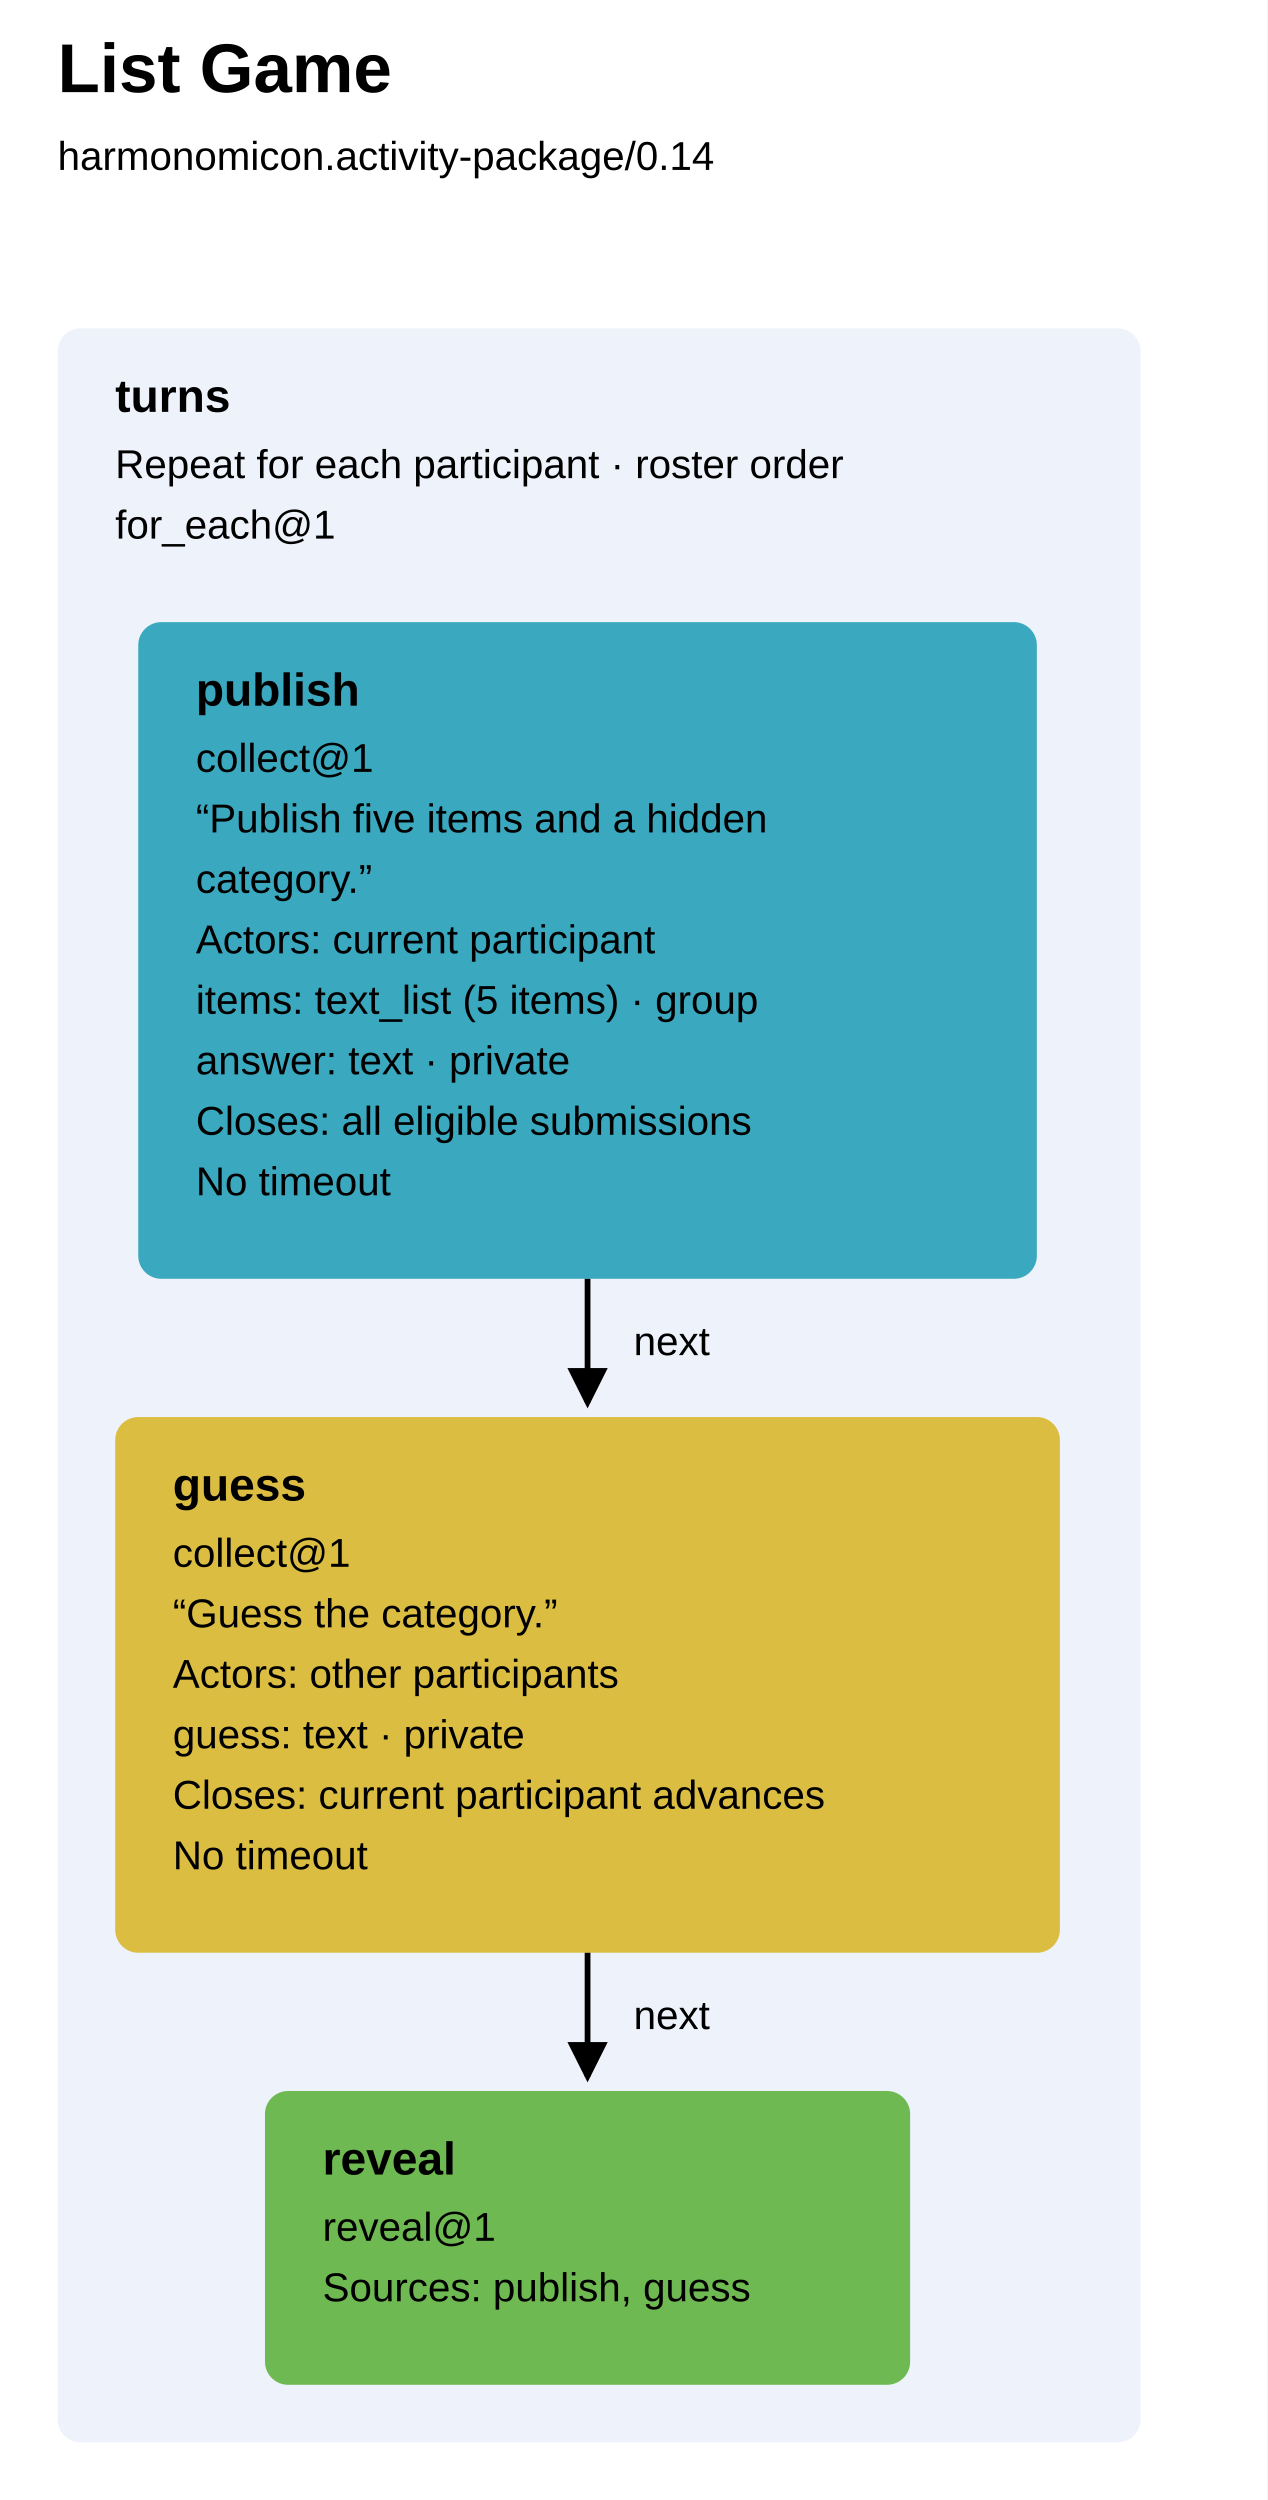
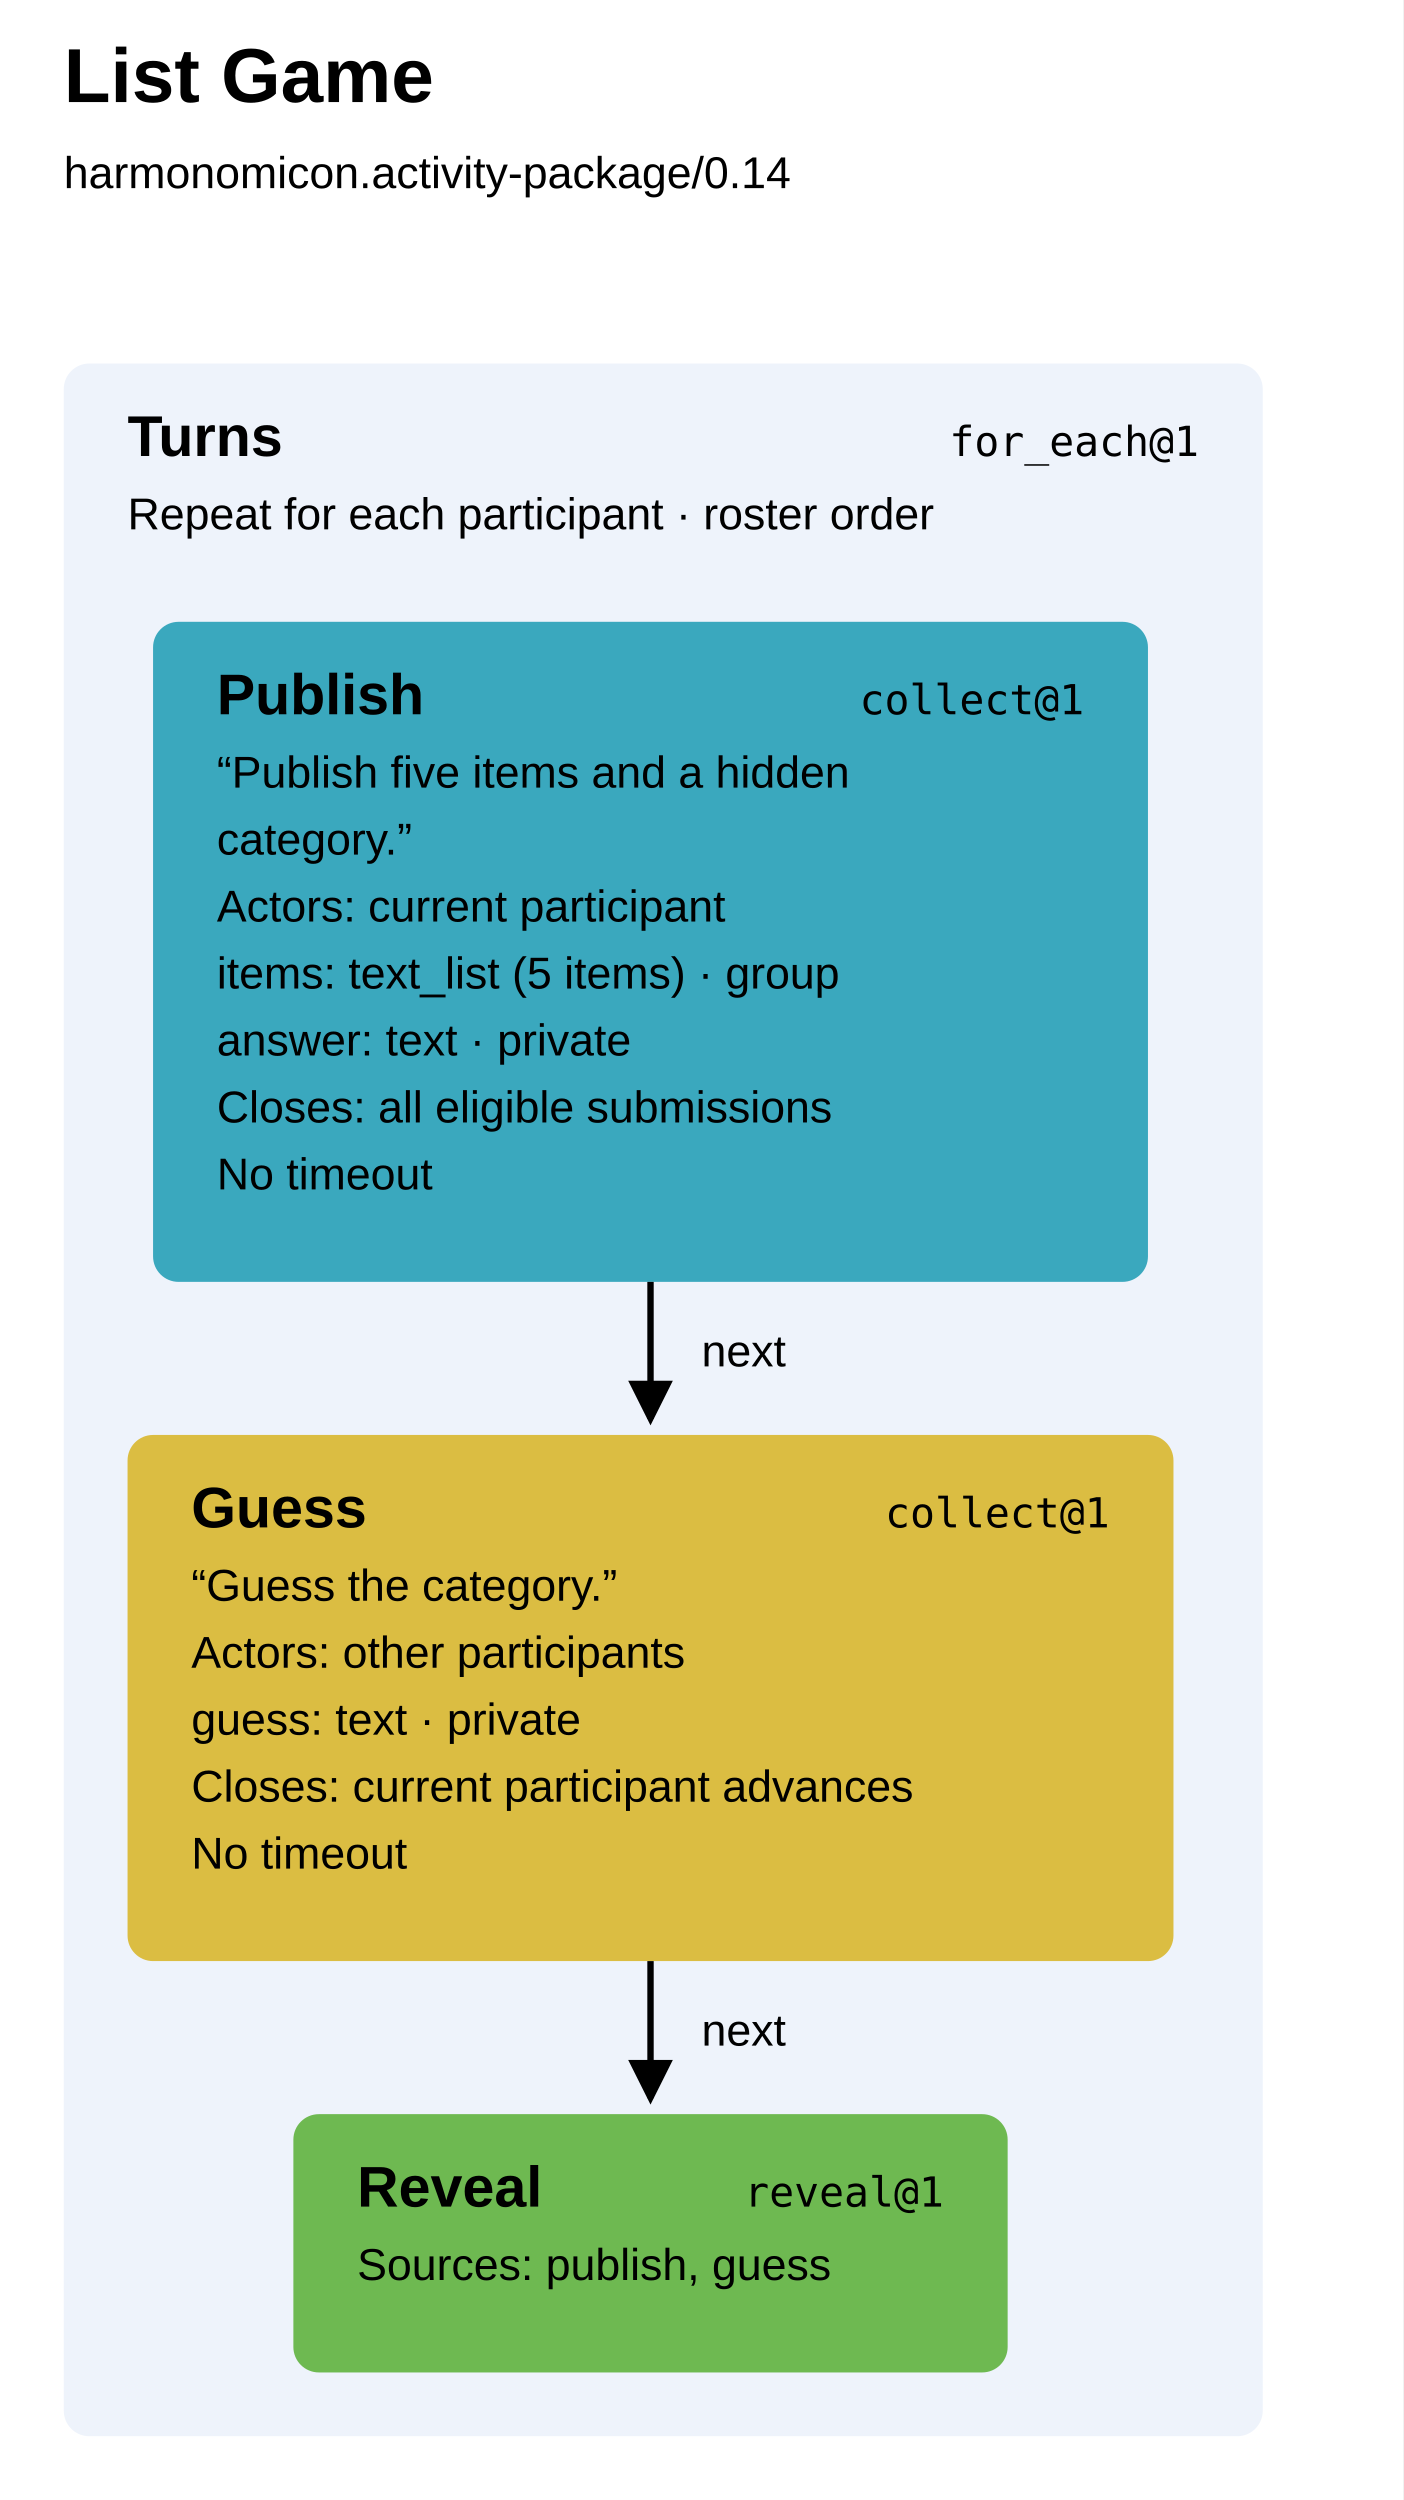
- <svg xmlns="http://www.w3.org/2000/svg" width="440" height="868" viewBox="0 0 440 868" aria-label="List Game runbook" style="font-family:Arial,sans-serif;fill:black">
+ <svg xmlns="http://www.w3.org/2000/svg" width="440" height="784" viewBox="0 0 440 784" aria-label="List Game runbook" style="font-family:Arial,sans-serif;fill:black">
  <defs>
    <marker id="arrow" markerWidth="7" markerHeight="7" refX="6" refY="3.5" orient="auto">
      <path d="M0 0L7 3.5L0 7" />
    </marker>
  </defs>
  <rect width="100%" height="100%" fill="white" />
  <text x="20" y="32" font-size="24" font-weight="700">List Game</text>
  <text x="20" y="59" font-size="14">harmonomicon.activity-package/0.14</text>
  <g data-step="turns" tabindex="0" role="button" aria-label="turns for_each@1">
-     <rect x="20" y="114" width="376" height="734" rx="8" fill="#eef3fb" />
-     <text x="40" y="143" font-weight="700" font-size="16">turns</text>
+     <rect x="20" y="114" width="376" height="650" rx="8" fill="#eef3fb" />
+     <text x="40" y="143" font-weight="700" font-size="18">Turns</text>
+     <text x="376" y="143" text-anchor="end" font-family="ui-monospace, SFMono-Regular, Menlo, Consolas, monospace" font-size="13">for_each@1</text>
    <text x="40" y="166" font-size="14">Repeat for each participant · roster order</text>
-     <text x="40" y="187" font-size="14">for_each@1</text>
  </g>
  <g data-step="publish" tabindex="0" role="button" aria-label="publish collect@1">
-     <rect x="48" y="216" width="312" height="228" rx="8" fill="#3aa8be" />
-     <text x="68" y="245" font-weight="700" font-size="16">publish</text>
-     <text x="68" y="268" font-size="14">collect@1</text>
-     <text x="68" y="289" font-size="14">“Publish five items and a hidden</text>
-     <text x="68" y="310" font-size="14">category.”</text>
-     <text x="68" y="331" font-size="14">Actors: current participant</text>
-     <text x="68" y="352" font-size="14">items: text_list (5 items) · group</text>
-     <text x="68" y="373" font-size="14">answer: text · private</text>
-     <text x="68" y="394" font-size="14">Closes: all eligible submissions</text>
-     <text x="68" y="415" font-size="14">No timeout</text>
+     <rect x="48" y="195" width="312" height="207" rx="8" fill="#3aa8be" />
+     <text x="68" y="224" font-weight="700" font-size="18">Publish</text>
+     <text x="340" y="224" text-anchor="end" font-family="ui-monospace, SFMono-Regular, Menlo, Consolas, monospace" font-size="13">collect@1</text>
+     <text x="68" y="247" font-size="14">“Publish five items and a hidden</text>
+     <text x="68" y="268" font-size="14">category.”</text>
+     <text x="68" y="289" font-size="14">Actors: current participant</text>
+     <text x="68" y="310" font-size="14">items: text_list (5 items) · group</text>
+     <text x="68" y="331" font-size="14">answer: text · private</text>
+     <text x="68" y="352" font-size="14">Closes: all eligible submissions</text>
+     <text x="68" y="373" font-size="14">No timeout</text>
  </g>
  <g data-step="guess" tabindex="0" role="button" aria-label="guess collect@1">
-     <rect x="40" y="492" width="328" height="186" rx="8" fill="#dbbd42" />
-     <text x="60" y="521" font-weight="700" font-size="16">guess</text>
-     <text x="60" y="544" font-size="14">collect@1</text>
-     <text x="60" y="565" font-size="14">“Guess the category.”</text>
-     <text x="60" y="586" font-size="14">Actors: other participants</text>
-     <text x="60" y="607" font-size="14">guess: text · private</text>
-     <text x="60" y="628" font-size="14">Closes: current participant advances</text>
-     <text x="60" y="649" font-size="14">No timeout</text>
+     <rect x="40" y="450" width="328" height="165" rx="8" fill="#dbbd42" />
+     <text x="60" y="479" font-weight="700" font-size="18">Guess</text>
+     <text x="348" y="479" text-anchor="end" font-family="ui-monospace, SFMono-Regular, Menlo, Consolas, monospace" font-size="13">collect@1</text>
+     <text x="60" y="502" font-size="14">“Guess the category.”</text>
+     <text x="60" y="523" font-size="14">Actors: other participants</text>
+     <text x="60" y="544" font-size="14">guess: text · private</text>
+     <text x="60" y="565" font-size="14">Closes: current participant advances</text>
+     <text x="60" y="586" font-size="14">No timeout</text>
  </g>
  <g data-step="reveal" tabindex="0" role="button" aria-label="reveal reveal@1">
-     <rect x="92" y="726" width="224" height="102" rx="8" fill="#6eb951" />
-     <text x="112" y="755" font-weight="700" font-size="16">reveal</text>
-     <text x="112" y="778" font-size="14">reveal@1</text>
-     <text x="112" y="799" font-size="14">Sources: publish, guess</text>
+     <rect x="92" y="663" width="224" height="81" rx="8" fill="#6eb951" />
+     <text x="112" y="692" font-weight="700" font-size="18">Reveal</text>
+     <text x="296" y="692" text-anchor="end" font-family="ui-monospace, SFMono-Regular, Menlo, Consolas, monospace" font-size="13">reveal@1</text>
+     <text x="112" y="715" font-size="14">Sources: publish, guess</text>
  </g>
-   <path d="M 204 444 L 204 487" fill="none" stroke="black" stroke-width="2" marker-end="url(#arrow)" />
-   <text x="220" y="470.5" font-size="14">next</text>
-   <path d="M 204 678 L 204 721" fill="none" stroke="black" stroke-width="2" marker-end="url(#arrow)" />
-   <text x="220" y="704.5" font-size="14">next</text>
+   <path d="M 204 402 L 204 445" fill="none" stroke="black" stroke-width="2" marker-end="url(#arrow)" />
+   <text x="220" y="428.5" font-size="14">next</text>
+   <path d="M 204 615 L 204 658" fill="none" stroke="black" stroke-width="2" marker-end="url(#arrow)" />
+   <text x="220" y="641.5" font-size="14">next</text>
</svg>
